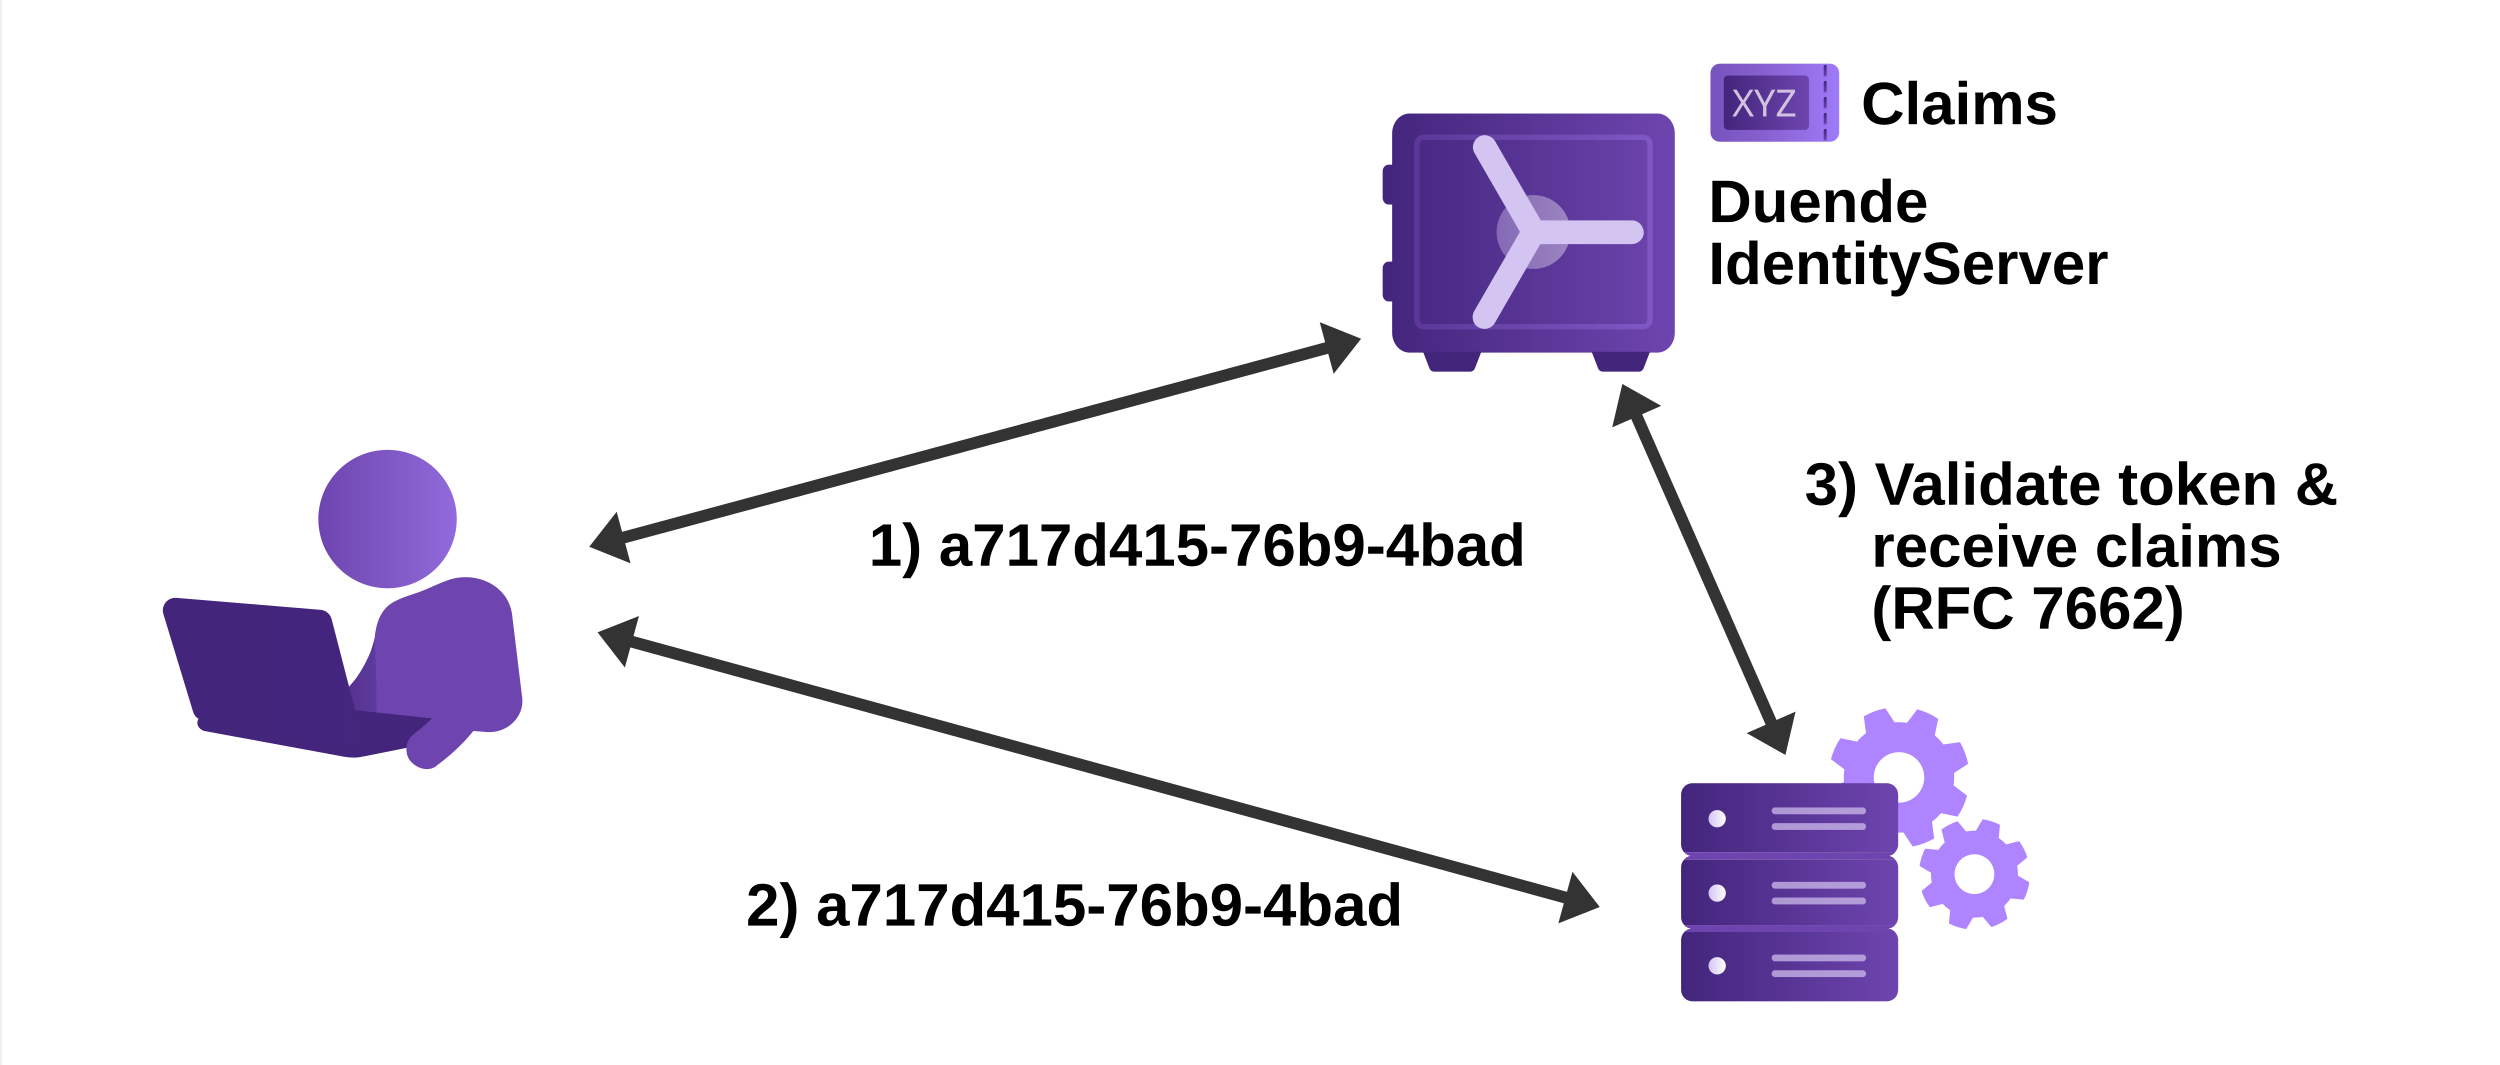
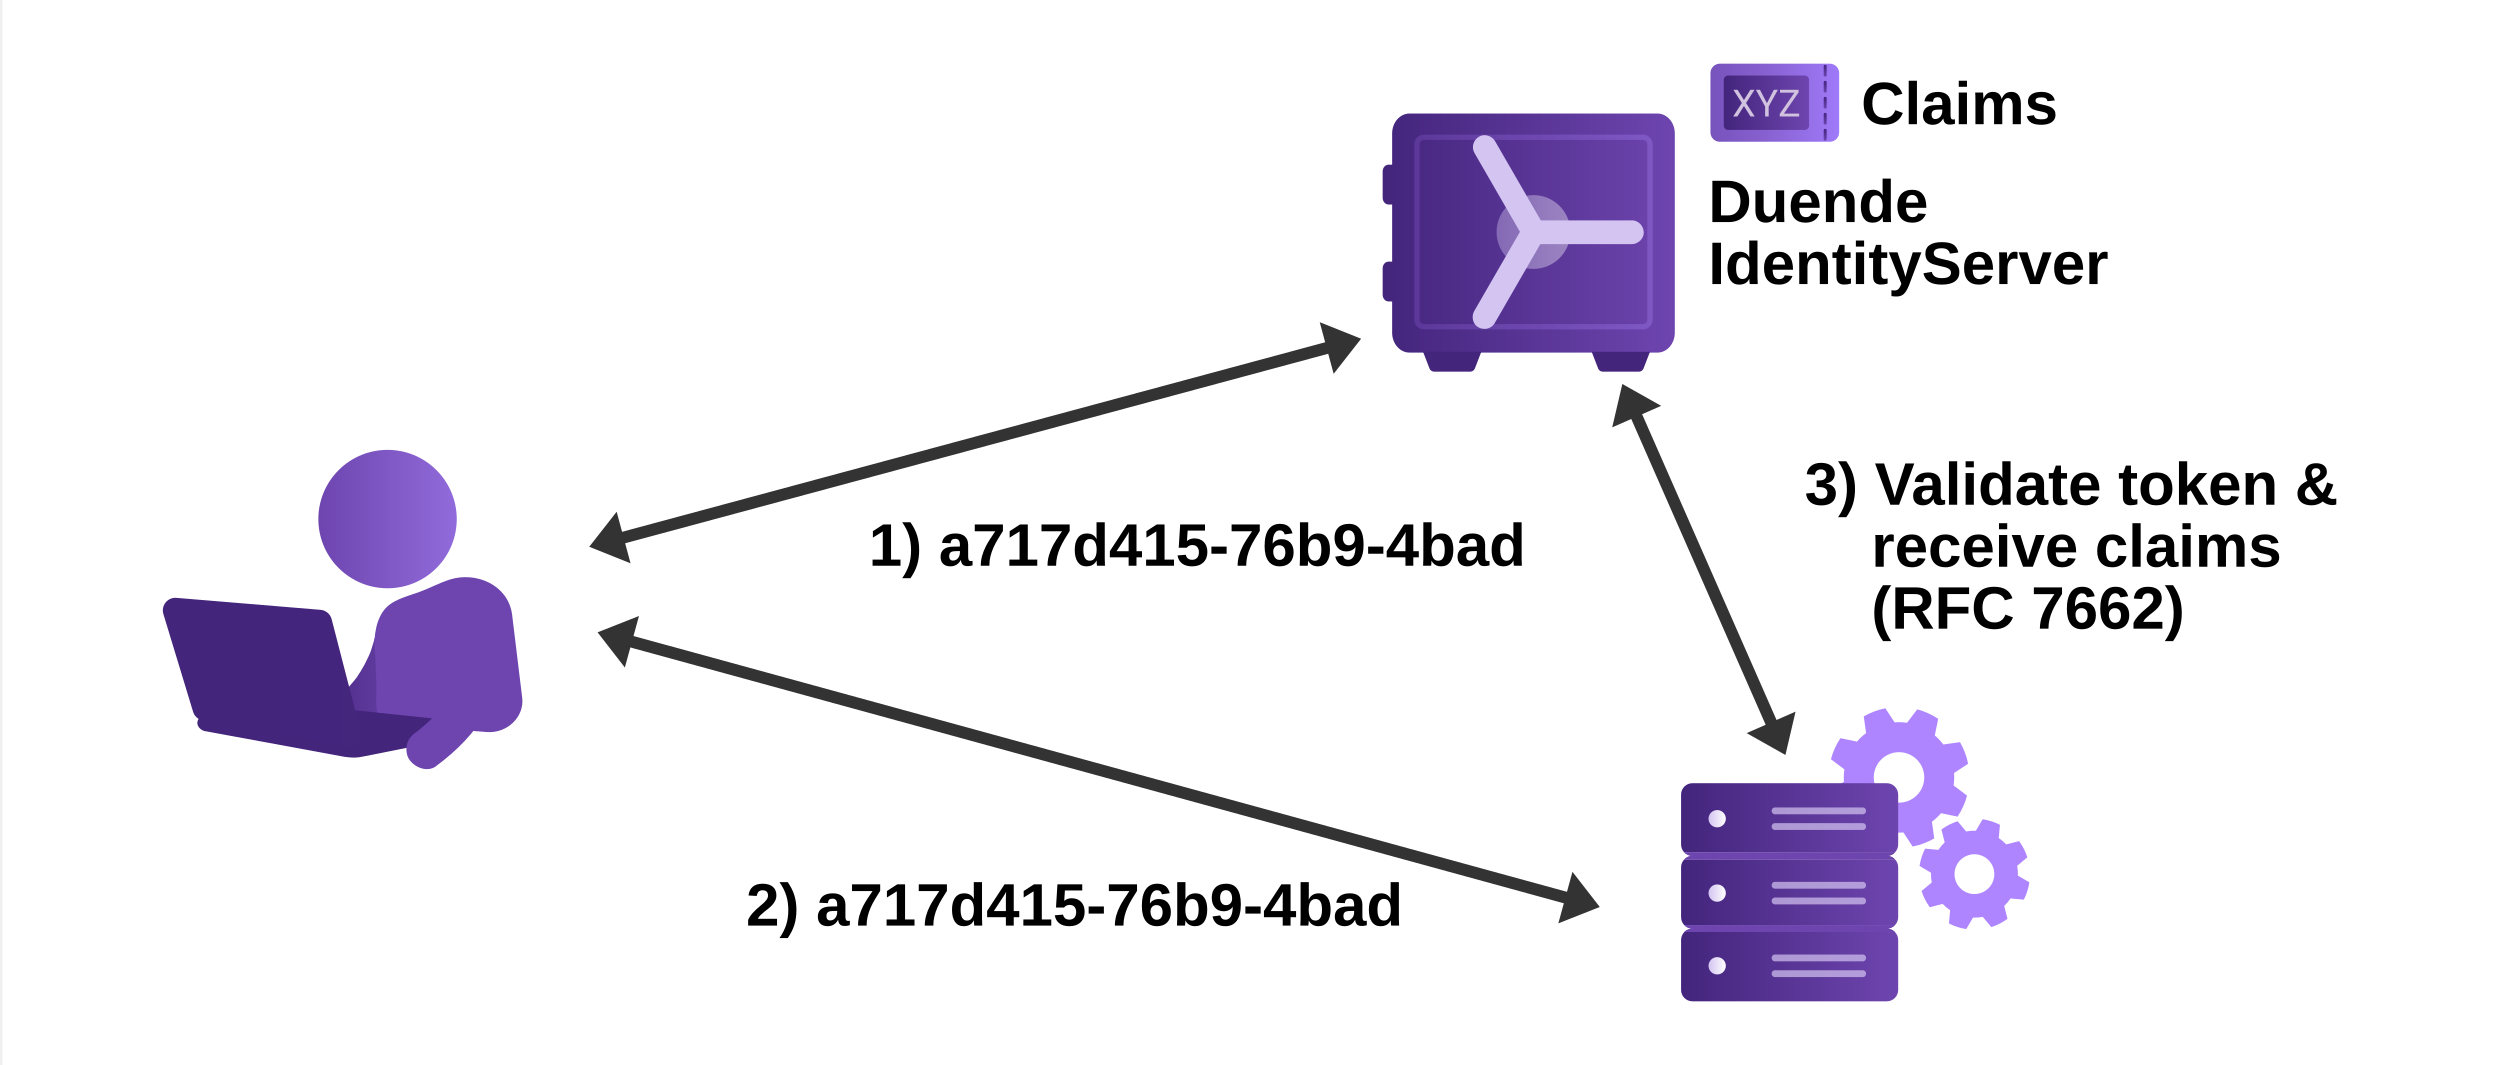
<svg xmlns="http://www.w3.org/2000/svg" width="100%" height="100%" viewBox="0 0 2000 852" version="1.1" xml:space="preserve" style="fill-rule:evenodd;clip-rule:evenodd;stroke-linecap:round;stroke-linejoin:round;stroke-miterlimit:1.5;">
  <g id="Background" transform="matrix(1.00482,0,0,0.984815,-9.64136,-0.00224808)">
    <rect x="11.455" y="-0.148" width="1990.39" height="868.887" style="fill:white;" />
  </g>
  <g transform="matrix(2.35574,0,0,2.35574,1399.94,557.937)">
    <g id="duende-icon-server-app.svg">
      <g>
        <g transform="matrix(1,0,0,1,-23.3818,3.699)">
          <g id="uuid-0e9c71e1-35b0-44d1-910a-55119bf48193">
            <path d="M93.89,36.78C94.61,35.71 95.25,34.56 95.8,33.35C96.35,32.14 96.79,30.9 97.12,29.65L92.55,26.19C92.76,24.78 92.81,23.36 92.7,21.97L97.48,18.83C96.97,16.25 96.04,13.78 94.72,11.5L89.05,12.28C88.22,11.16 87.25,10.13 86.16,9.2L87.32,3.58C86.25,2.86 85.1,2.22 83.89,1.67C82.68,1.12 81.44,0.68 80.19,0.35L76.73,4.92C75.32,4.71 73.9,4.66 72.51,4.77L69.37,-0.01C66.79,0.5 64.32,1.43 62.04,2.75L62.82,8.42C61.7,9.25 60.67,10.22 59.74,11.31L54.12,10.15C53.4,11.22 52.76,12.37 52.21,13.58C51.66,14.79 51.22,16.03 50.89,17.28L55.46,20.74C55.25,22.15 55.2,23.57 55.31,24.96L50.53,28.1C51.04,30.68 51.97,33.15 53.29,35.43L58.96,34.65C59.79,35.77 60.76,36.8 61.85,37.73L60.69,43.35C61.76,44.07 62.91,44.71 64.12,45.26C65.33,45.81 66.57,46.25 67.82,46.58L71.28,42.01C72.69,42.22 74.11,42.27 75.5,42.16L78.64,46.94C81.22,46.43 83.69,45.5 85.97,44.18L85.19,38.51C86.31,37.68 87.34,36.71 88.27,35.62L93.89,36.78ZM70.47,31.28C66.16,29.32 64.25,24.24 66.2,19.93C68.15,15.62 73.24,13.71 77.55,15.66C81.86,17.62 83.77,22.7 81.82,27.01C79.86,31.32 74.78,33.23 70.47,31.28Z" style="fill:rgb(166,120,255);fill-opacity:0.9;fill-rule:nonzero;" />
            <path d="M116.38,64.98C116.85,64.07 117.25,63.12 117.57,62.12C117.89,61.12 118.12,60.11 118.28,59.11L114.39,56.81C114.43,55.69 114.34,54.57 114.13,53.49L117.6,50.6C116.97,48.63 116.02,46.77 114.79,45.1L110.42,46.22C109.67,45.41 108.82,44.69 107.88,44.07L108.29,39.57C107.38,39.1 106.43,38.7 105.43,38.38C104.43,38.06 103.42,37.83 102.42,37.67L100.12,41.56C99,41.52 97.88,41.61 96.8,41.82L93.91,38.35C91.94,38.98 90.08,39.93 88.41,41.16L89.53,45.53C88.72,46.28 88,47.13 87.38,48.07L82.88,47.66C82.41,48.57 82.01,49.52 81.69,50.52C81.37,51.52 81.14,52.53 80.98,53.53L84.87,55.83C84.83,56.95 84.92,58.07 85.13,59.15L81.66,62.04C82.29,64.01 83.24,65.87 84.47,67.54L88.84,66.42C89.59,67.23 90.44,67.95 91.38,68.57L90.97,73.07C91.88,73.54 92.83,73.94 93.83,74.26C94.83,74.58 95.84,74.81 96.84,74.97L99.14,71.08C100.26,71.12 101.38,71.03 102.46,70.82L105.35,74.29C107.32,73.66 109.18,72.71 110.85,71.48L109.73,67.11C110.54,66.36 111.26,65.51 111.88,64.57L116.38,64.98ZM97.54,62.75C93.99,61.6 92.04,57.79 93.19,54.24C94.34,50.69 98.15,48.74 101.7,49.89C105.25,51.04 107.2,54.85 106.05,58.4C104.9,61.95 101.09,63.9 97.54,62.75Z" style="fill:rgb(166,120,255);fill-opacity:0.9;fill-rule:nonzero;" />
          </g>
          <path d="M0,53.98L0,70.95C0,72 0.42,72.95 1.11,73.65L72.62,73.65C73.3,72.95 73.73,72 73.73,70.95L73.73,53.98C73.73,52.93 73.31,51.98 72.62,51.28L1.11,51.28C0.43,51.98 0,52.93 0,53.98Z" style="fill:url(#_Linear1);fill-rule:nonzero;" />
          <path d="M0,78.67L0,95.64C0,97.77 1.73,99.5 3.86,99.5L69.87,99.5C72,99.5 73.73,97.77 73.73,95.64L73.73,78.67C73.73,77.62 73.31,76.67 72.62,75.97L1.11,75.97C0.43,76.67 0,77.62 0,78.67Z" style="fill:url(#_Linear2);fill-rule:nonzero;" />
          <path d="M73.72,29.29C73.72,27.16 71.99,25.43 69.86,25.43L3.86,25.43C1.73,25.43 0,27.16 0,29.29L0,46.26C0,47.31 0.42,48.26 1.11,48.96L72.62,48.96C73.3,48.26 73.73,47.31 73.73,46.26L73.73,29.29L73.72,29.29Z" style="fill:url(#_Linear3);fill-rule:nonzero;" />
          <path d="M3.86,50.12C2.78,50.12 1.81,50.56 1.11,51.28L72.62,51.28C71.92,50.57 70.95,50.12 69.87,50.12C70.95,50.12 71.92,49.68 72.62,48.96L1.11,48.96C1.81,49.67 2.78,50.12 3.86,50.12Z" style="fill:url(#_Linear4);fill-rule:nonzero;" />
          <path d="M3.86,50.12C2.78,50.12 1.81,50.56 1.11,51.28L72.62,51.28C71.92,50.57 70.95,50.12 69.87,50.12C70.95,50.12 71.92,49.68 72.62,48.96L1.11,48.96C1.81,49.67 2.78,50.12 3.86,50.12Z" style="fill:rgb(110,69,175);fill-rule:nonzero;" />
          <path d="M3.86,74.81C2.78,74.81 1.81,75.25 1.11,75.97L72.62,75.97C71.92,75.26 70.95,74.81 69.87,74.81C70.95,74.81 71.92,74.37 72.62,73.65L1.11,73.65C1.81,74.36 2.78,74.81 3.86,74.81Z" style="fill:url(#_Linear5);fill-rule:nonzero;" />
          <path d="M3.86,74.81C2.78,74.81 1.81,75.25 1.11,75.97L72.62,75.97C71.92,75.26 70.95,74.81 69.87,74.81C70.95,74.81 71.92,74.37 72.62,73.65L1.11,73.65C1.81,74.36 2.78,74.81 3.86,74.81Z" style="fill:rgb(110,69,175);fill-rule:nonzero;" />
          <g>
            <circle cx="12.26" cy="37.49" r="2.94" style="fill:url(#_Linear6);" />
            <circle cx="12.26" cy="62.75" r="2.94" style="fill:url(#_Linear7);" />
            <circle cx="12.26" cy="87.44" r="2.94" style="fill:url(#_Linear8);" />
          </g>
          <g opacity="0.7">
            <path d="M31.88,35.98L61.7,35.98C63.19,35.98 63.19,33.67 61.7,33.67L31.88,33.67C30.39,33.67 30.39,35.98 31.88,35.98Z" style="fill:url(#_Linear9);fill-rule:nonzero;" />
            <path d="M31.88,41.31L61.7,41.31C63.19,41.31 63.19,39 61.7,39L31.88,39C30.39,39 30.39,41.31 31.88,41.31Z" style="fill:url(#_Linear10);fill-rule:nonzero;" />
          </g>
          <g opacity="0.7">
            <path d="M31.88,61.24L61.7,61.24C63.19,61.24 63.19,58.93 61.7,58.93L31.88,58.93C30.39,58.93 30.39,61.24 31.88,61.24Z" style="fill:url(#_Linear11);fill-rule:nonzero;" />
            <path d="M31.88,66.58L61.7,66.58C63.19,66.58 63.19,64.27 61.7,64.27L31.88,64.27C30.39,64.27 30.39,66.58 31.88,66.58Z" style="fill:url(#_Linear12);fill-rule:nonzero;" />
          </g>
          <g opacity="0.7">
            <path d="M31.88,85.93L61.7,85.93C63.19,85.93 63.19,83.62 61.7,83.62L31.88,83.62C30.39,83.62 30.39,85.93 31.88,85.93Z" style="fill:url(#_Linear13);fill-rule:nonzero;" />
            <path d="M31.88,91.27L61.7,91.27C63.19,91.27 63.19,88.96 61.7,88.96L31.88,88.96C30.39,88.96 30.39,91.27 31.88,91.27Z" style="fill:url(#_Linear14);fill-rule:nonzero;" />
          </g>
        </g>
        <g transform="matrix(0.424495,0,0,0.424495,-600.342,-230.686)">
          <g transform="matrix(1,0,0,1,-20,8.71655)">
            <g transform="matrix(48,0,0,48,1680.66,76.1463)">
                        </g>
            <text x="1523.26px" y="76.146px" style="font-family:'Arial-BoldMT', 'Arial', sans-serif;font-weight:700;font-size:48px;">Claims</text>
          </g>
          <g transform="matrix(1,0,0,1,1382.68,36.4531)">
            <path d="M102.97,7.5L102.97,54.96C102.97,59.099 99.609,62.46 95.47,62.46L7.5,62.46C3.361,62.46 0,59.099 0,54.96L0,7.5C0,3.361 3.361,0 7.5,0L95.47,0C99.609,0 102.97,3.361 102.97,7.5Z" style="fill:url(#_Linear15);" />
            <path d="M78.861,12.95L78.861,49.51C78.861,51.442 77.293,53.01 75.361,53.01L14.153,53.01C12.221,53.01 10.653,51.442 10.653,49.51L10.653,12.95C10.653,11.018 12.221,9.45 14.153,9.45L75.361,9.45C77.293,9.45 78.861,11.018 78.861,12.95Z" style="fill:url(#_Linear16);" />
            <path d="M92.971,2.069L92.971,9.149C92.971,9.806 92.438,10.339 91.781,10.339L91.761,10.339C91.104,10.339 90.571,9.806 90.571,9.149L90.571,2.069C90.571,1.412 91.104,0.879 91.761,0.879L91.781,0.879C92.438,0.879 92.971,1.412 92.971,2.069Z" style="fill:url(#_Linear17);" />
            <path d="M92.972,14.88L92.972,21.96C92.972,22.617 92.439,23.15 91.782,23.15L91.762,23.15C91.105,23.15 90.572,22.617 90.572,21.96L90.572,14.88C90.572,14.223 91.105,13.69 91.762,13.69L91.782,13.69C92.439,13.69 92.972,14.223 92.972,14.88Z" style="fill:url(#_Linear18);" />
            <path d="M92.972,27.69L92.972,34.77C92.972,35.427 92.439,35.96 91.782,35.96L91.762,35.96C91.105,35.96 90.572,35.427 90.572,34.77L90.572,27.69C90.572,27.033 91.105,26.5 91.762,26.5L91.782,26.5C92.439,26.5 92.972,27.033 92.972,27.69Z" style="fill:url(#_Linear19);" />
            <path d="M92.971,40.501L92.971,47.581C92.971,48.238 92.438,48.771 91.781,48.771L91.761,48.771C91.104,48.771 90.571,48.238 90.571,47.581L90.571,40.501C90.571,39.844 91.104,39.311 91.761,39.311L91.781,39.311C92.438,39.311 92.971,39.844 92.971,40.501Z" style="fill:url(#_Linear20);" />
            <path d="M92.972,53.312L92.972,60.392C92.972,61.049 92.439,61.582 91.782,61.582L91.762,61.582C91.105,61.582 90.572,61.049 90.572,60.392L90.572,53.312C90.572,52.655 91.105,52.122 91.762,52.122L91.782,52.122C92.439,52.122 92.972,52.655 92.972,53.312Z" style="fill:url(#_Linear21);" />
            <g transform="matrix(1,0,0,1,17.35,42.217)">
              <g>
-                 <text x="0px" y="0px" style="font-family:'Heebo-Regular', 'Heebo';font-size:30px;fill:rgb(209,194,223);">XYZ</text>
+                 <text x="0px" y="0px" style="font-family:'Roboto-Regular', 'Roboto', 'Arial', sans-serif;font-size:30px;fill:rgb(209,194,223);">XYZ</text>
              </g>
            </g>
          </g>
        </g>
        <g transform="matrix(0.424495,0,0,0.424495,-622.214,-224.914)">
          <text x="1432.52px" y="149.557px" style="font-family:'Arial-BoldMT', 'Arial', sans-serif;font-weight:700;font-size:48px;">Duende</text>
          <g transform="matrix(48,0,0,48,1752.65,199.127)">
                    </g>
          <text x="1432.52px" y="199.127px" style="font-family:'Arial-BoldMT', 'Arial', sans-serif;font-weight:700;font-size:48px;">IdentityServer</text>
        </g>
        <g transform="matrix(0.432884,0.0190821,0.0190821,0.467899,-628.465,-275.343)">
          <path d="M1338.21,306.404L1454.5,570.921" style="fill:none;" />
          <g transform="matrix(0.982386,-0.0400643,-0.0400643,0.908871,75.5071,79.2068)">
            <path d="M1328.91,324.677L1297.87,307.189L1289.77,341.882L1328.91,324.677Z" style="fill:rgb(51,51,51);" />
            <path d="M1436.45,569.287L1428.35,603.98L1397.31,586.493L1436.45,569.287Z" style="fill:rgb(51,51,51);" />
            <path d="M1307.05,328.061C1331,382.548 1395.22,528.621 1419.17,583.108" style="fill:none;stroke:rgb(51,51,51);stroke-width:9.5px;" />
          </g>
        </g>
        <g transform="matrix(0.442362,-0.00481643,-0.00481643,0.425793,-622.357,-220.055)">
          <path d="M520.212,402.577L1111.04,243.308" style="fill:none;" />
          <g transform="matrix(0.959728,0.0108561,0.0108561,0.997074,63.0776,-38.7098)">
            <path d="M493.323,409.393L471.369,437.449L504.45,450.67L493.323,409.393Z" style="fill:rgb(51,51,51);" />
            <path d="M1055.79,257.77L1088.88,270.99L1066.92,299.046L1055.79,257.77Z" style="fill:rgb(51,51,51);" />
            <path d="M493.383,431.515C589.38,405.637 970.863,302.802 1066.86,276.925" style="fill:none;stroke:rgb(51,51,51);stroke-width:9.5px;" />
          </g>
        </g>
        <g transform="matrix(0.505366,0.215872,-0.22412,0.372581,-561.971,-294.936)">
          <path d="M526.983,426.943L1151.09,315.671" style="fill:none;" />
          <g transform="matrix(0.668265,-0.387189,0.401984,0.906428,4.17039,153.51)">
            <path d="M511.186,492.781L478.05,505.863L499.887,534.01L511.186,492.781Z" style="fill:rgb(51,51,51);" />
            <path d="M1257.97,697.434L1279.81,725.581L1246.67,738.664L1257.97,697.434Z" style="fill:rgb(51,51,51);" />
            <path d="M500.039,511.889C614.7,543.311 1143.15,688.133 1257.82,719.555" style="fill:none;stroke:rgb(51,51,51);stroke-width:9.5px;" />
          </g>
        </g>
        <g transform="matrix(0.424495,0,0,0.424495,-611.362,-235.413)">
          <g transform="matrix(48,0,0,48,1260.91,449.239)">
                    </g>
          <text x="735.303px" y="449.239px" style="font-family:'Arial-BoldMT', 'Arial', sans-serif;font-weight:700;font-size:48px;">1) a717d415-76b9-4bad</text>
        </g>
        <g transform="matrix(0.424495,0,0,0.424495,-653.044,-113.208)">
          <g transform="matrix(48,0,0,48,1260.91,449.239)">
                    </g>
          <text x="735.303px" y="449.239px" style="font-family:'Arial-BoldMT', 'Arial', sans-serif;font-weight:700;font-size:48px;">2) a717d415-76b9-4bad</text>
        </g>
        <g transform="matrix(0.424495,0,0,0.424495,-596.83,-225.804)">
          <text x="1449.75px" y="377.792px" style="font-family:'Arial-BoldMT', 'Arial', sans-serif;font-weight:700;font-size:48px;">3) V<tspan x="1535.14px 1561.83px " y="377.792px 377.792px ">al</tspan>idate token &amp;</text>
          <text x="1503.1px" y="427.362px" style="font-family:'Arial-BoldMT', 'Arial', sans-serif;font-weight:700;font-size:48px;">receive claims</text>
          <g transform="matrix(48,0,0,48,1753.83,476.932)">
                    </g>
          <text x="1503.1px" y="476.932px" style="font-family:'Arial-BoldMT', 'Arial', sans-serif;font-weight:700;font-size:48px;">(RFC 7662)</text>
        </g>
        <g transform="matrix(0.902042,0,0,0.902042,-124.732,-198.285)">
          <path d="M103.46,0L10.12,0C6.5,0 3.58,3.36 3.58,7.5L3.58,19.25L2.22,19.25C1,19.25 0.01,20.39 0.01,21.79L0.01,31.71C0.01,33.11 1,34.25 2.22,34.25L3.58,34.25L3.58,55.75L2.22,55.75C1,55.75 0.01,56.89 0.01,58.29L0.01,68.21C0.01,69.61 1,70.75 2.22,70.75L3.58,70.75L3.58,82.5C3.58,86.64 6.51,90 10.12,90L103.46,90C107.07,90 110,86.64 110,82.5L110,7.5C110,3.36 107.07,0 103.46,0Z" style="fill:url(#_Linear22);fill-rule:nonzero;" />
          <path d="M17.64,95.97C17.92,96.7 18.63,97.18 19.41,97.18L32.96,97.18C33.74,97.18 34.45,96.7 34.73,95.97L37.16,89.68L15.21,89.68L17.64,95.97Z" style="fill:rgb(67,37,124);fill-rule:nonzero;" />
          <path d="M78.7,89.69L81.13,95.98C81.41,96.71 82.12,97.19 82.9,97.19L96.45,97.19C97.23,97.19 97.94,96.71 98.22,95.98L100.65,89.69L78.69,89.69L78.7,89.69Z" style="fill:rgb(67,37,124);fill-rule:nonzero;" />
          <path d="M100.65,11.565L100.65,77.635C100.65,79.089 99.469,80.27 98.015,80.27L15.555,80.27C14.101,80.27 12.92,79.089 12.92,77.635L12.92,11.565C12.92,10.111 14.101,8.93 15.555,8.93L98.015,8.93C99.469,8.93 100.65,10.111 100.65,11.565Z" style="fill:none;stroke:url(#_Linear23);stroke-width:2px;stroke-linecap:butt;stroke-linejoin:miter;stroke-miterlimit:10;" />
          <circle cx="56.79" cy="44.6" r="13.89" style="fill:url(#_Linear24);" />
          <path d="M93.81,40.23L59.55,40.23C57.96,37.48 56.37,34.72 54.78,31.97C51.4,26.11 48.01,20.24 44.63,14.38C43.86,13.04 43.08,11.7 42.31,10.36C41.14,8.33 38.21,7.45 36.19,8.75C34.14,10.07 33.33,12.7 34.58,14.87C36.69,18.53 38.8,22.19 40.92,25.85C44.3,31.71 47.69,37.58 51.07,43.44C51.28,43.8 51.49,44.17 51.7,44.53C50.11,47.28 48.52,50.03 46.94,52.78C43.56,58.64 40.17,64.51 36.79,70.37C36.02,71.71 35.24,73.05 34.47,74.39C33.3,76.42 33.93,79.38 36.08,80.51C38.22,81.64 40.95,81.07 42.2,78.9C44.31,75.24 46.42,71.58 48.54,67.92C51.92,62.06 55.31,56.19 58.69,50.33C58.91,49.94 59.14,49.56 59.36,49.17L93.83,49.17C96.17,49.17 98.41,47.11 98.31,44.69C98.2,42.27 96.34,40.21 93.83,40.21L93.81,40.23Z" style="fill:url(#_Linear25);fill-rule:nonzero;" />
        </g>
        <g transform="matrix(1.11591,0,0,1.11591,-538.973,-84.0704)">
          <path d="M52.15,87.51C57.53,84.76 61.59,84.57 65.62,80.07C71.13,73.92 74.8,66.39 76.58,58.34C77.26,55.28 75.3,51.73 72.09,51.14C68.88,50.55 65.62,52.35 64.89,55.63C64.46,57.56 63.89,59.41 63.28,61.29C63.13,61.72 63.17,61.6 63.42,60.93C63.3,61.24 63.18,61.54 63.05,61.84C62.88,62.24 62.71,62.64 62.53,63.03C62.18,63.8 61.81,64.55 61.41,65.3C60.66,66.72 59.81,68.08 58.9,69.4C58.17,70.46 59.64,68.46 58.9,69.38C58.66,69.68 58.44,69.98 58.2,70.27C57.7,70.89 57.17,71.5 56.63,72.1C55.63,73.19 54.58,74.23 53.47,75.21C53.21,75.44 52.95,75.66 52.69,75.88C51.85,76.6 53.77,75.05 52.83,75.76C52.31,76.16 51.79,76.56 51.25,76.95C49.21,78.42 47.06,79.7 44.82,80.84C42.01,82.27 42.13,83.08 43.85,85.6C45.82,88.47 49.12,89.04 52.12,87.52L52.15,87.51Z" style="fill:url(#_Linear26);fill-rule:nonzero;" />
          <g transform="matrix(0.707107,-0.707107,0.707107,0.707107,5.14,54.53)">
            <circle cx="68.39" cy="21.06" r="21.06" style="fill:url(#_Linear27);" />
          </g>
          <path d="M109.36,75.4L106.28,50.02C105.02,41.05 95.29,36.93 87.3,39.48C84.17,40.48 81.25,42.07 78.17,43.21C74.34,44.63 69.49,45.58 67.01,49.17C64.45,52.89 64.1,58.21 64.63,62.55C64.67,62.87 64.7,63.18 64.71,63.5C64.81,66.1 64.92,68.69 65.02,71.29C65.13,74.07 64.35,80.23 66.27,82.33C67.06,83.19 68.28,83.49 69.45,83.58C79.14,84.29 88.83,85.1 98.51,85.87C104.8,86.37 110.08,81.28 109.37,75.4L109.36,75.4Z" style="fill:url(#_Linear28);fill-rule:nonzero;" />
          <path d="M90.51,82.62L43.38,77.66C41.5,77.44 37.64,77.42 32.75,78.26L11.89,80.96C9.81,82.21 10.13,84.59 12.5,85.53L55.26,93.41C57.89,93.77 59.08,93.74 61.08,93.3L91.55,87.21C93.61,85.86 93.06,83.41 90.51,82.6L90.51,82.62Z" style="fill:url(#_Linear29);fill-rule:nonzero;" />
          <path d="M55.72,89.94L12.21,82.37C10.79,82.12 9.63,81.1 9.21,79.71L0.17,49.96C-0.62,47.38 1.45,44.81 4.14,45.04L47.99,48.68C49.61,48.81 50.97,49.96 51.38,51.54L60.07,85.22C60.76,87.91 58.45,90.42 55.71,89.94L55.72,89.94Z" style="fill:url(#_Linear30);fill-rule:nonzero;" />
          <path d="M83.16,96.24C89.57,91.51 95.2,85.82 99.07,78.79C103.84,70.12 105.62,60.13 104.8,50.31C104.54,47.19 102.07,44.21 98.69,44.42C95.62,44.61 92.52,47.19 92.8,50.53C92.99,52.8 93.06,55.09 92.96,57.37C92.93,57.99 92.89,58.62 92.84,59.24C92.81,59.6 92.77,61.05 92.83,59.51C92.79,60.54 92.52,61.61 92.32,62.62C91.9,64.7 91.33,66.75 90.59,68.75C90.5,69 90.4,69.26 90.3,69.51C90.65,68.64 90.7,68.52 90.45,69.14C90.29,69.5 90.13,69.87 89.97,70.23C89.56,71.11 89.12,71.98 88.65,72.84C87.78,74.43 86.78,75.93 85.74,77.41C85.12,78.29 86.63,76.29 85.59,77.61C85.37,77.89 85.14,78.16 84.92,78.44C84.36,79.11 83.78,79.76 83.19,80.4C82.09,81.58 80.92,82.7 79.71,83.77C79.15,84.26 78.59,84.74 78.01,85.21C76.78,86.21 78.83,84.6 78.01,85.21C77.69,85.45 77.37,85.69 77.05,85.93C75.73,86.9 74.72,87.96 74.3,89.61C73.94,91.04 74.13,92.9 74.95,94.16C76.58,96.66 80.48,98.25 83.17,96.26L83.16,96.24Z" style="fill:url(#_Linear31);fill-rule:nonzero;" />
        </g>
      </g>
    </g>
  </g>
  <g id="duende-icon-vault.svg">
    </g>
  <g id="duende-icon-user.svg">
    </g>
  <defs>
    <linearGradient id="_Linear1" x1="0" y1="0" x2="1" y2="0" gradientUnits="userSpaceOnUse" gradientTransform="matrix(73.72,0,0,73.72,0,62.46)">
      <stop offset="0" style="stop-color:rgb(67,37,124);stop-opacity:1" />
      <stop offset="1" style="stop-color:rgb(110,69,175);stop-opacity:1" />
    </linearGradient>
    <linearGradient id="_Linear2" x1="0" y1="0" x2="1" y2="0" gradientUnits="userSpaceOnUse" gradientTransform="matrix(73.73,0,0,73.73,0,2140.26)">
      <stop offset="0" style="stop-color:rgb(67,37,124);stop-opacity:1" />
      <stop offset="1" style="stop-color:rgb(110,69,175);stop-opacity:1" />
    </linearGradient>
    <linearGradient id="_Linear3" x1="0" y1="0" x2="1" y2="0" gradientUnits="userSpaceOnUse" gradientTransform="matrix(73.73,0,0,73.73,0,900.746)">
      <stop offset="0" style="stop-color:rgb(67,37,124);stop-opacity:1" />
      <stop offset="1" style="stop-color:rgb(110,69,175);stop-opacity:1" />
    </linearGradient>
    <linearGradient id="_Linear4" x1="0" y1="0" x2="1" y2="0" gradientUnits="userSpaceOnUse" gradientTransform="matrix(73.72,0,0,73.72,0,50.12)">
      <stop offset="0" style="stop-color:rgb(110,69,175);stop-opacity:1" />
      <stop offset="0.3" style="stop-color:rgb(107,66,171);stop-opacity:1" />
      <stop offset="0.56" style="stop-color:rgb(97,60,160);stop-opacity:1" />
      <stop offset="0.81" style="stop-color:rgb(82,48,142);stop-opacity:1" />
      <stop offset="1" style="stop-color:rgb(67,37,124);stop-opacity:1" />
    </linearGradient>
    <linearGradient id="_Linear5" x1="0" y1="0" x2="1" y2="0" gradientUnits="userSpaceOnUse" gradientTransform="matrix(5271.72,0,0,5271.72,1.11,247.209)">
      <stop offset="0" style="stop-color:rgb(110,69,175);stop-opacity:1" />
      <stop offset="0.3" style="stop-color:rgb(107,66,171);stop-opacity:1" />
      <stop offset="0.56" style="stop-color:rgb(97,60,160);stop-opacity:1" />
      <stop offset="0.81" style="stop-color:rgb(82,48,142);stop-opacity:1" />
      <stop offset="1" style="stop-color:rgb(67,37,124);stop-opacity:1" />
    </linearGradient>
    <linearGradient id="_Linear6" x1="0" y1="0" x2="1" y2="0" gradientUnits="userSpaceOnUse" gradientTransform="matrix(5.88,0,0,5.88,9.32,37.49)">
      <stop offset="0" style="stop-color:rgb(211,196,241);stop-opacity:1" />
      <stop offset="1" style="stop-color:white;stop-opacity:1" />
    </linearGradient>
    <linearGradient id="_Linear7" x1="0" y1="0" x2="1" y2="0" gradientUnits="userSpaceOnUse" gradientTransform="matrix(5.88,0,0,5.88,9.32,428.78)">
      <stop offset="0" style="stop-color:rgb(211,196,241);stop-opacity:1" />
      <stop offset="1" style="stop-color:white;stop-opacity:1" />
    </linearGradient>
    <linearGradient id="_Linear8" x1="0" y1="0" x2="1" y2="0" gradientUnits="userSpaceOnUse" gradientTransform="matrix(5.88,0,0,5.88,9.32,598.647)">
      <stop offset="0" style="stop-color:rgb(211,196,241);stop-opacity:1" />
      <stop offset="1" style="stop-color:white;stop-opacity:1" />
    </linearGradient>
    <linearGradient id="_Linear9" x1="0" y1="0" x2="1" y2="0" gradientUnits="userSpaceOnUse" gradientTransform="matrix(955.88,0,0,955.88,1052.68,114.104)">
      <stop offset="0" style="stop-color:rgb(211,196,241);stop-opacity:1" />
      <stop offset="1" style="stop-color:white;stop-opacity:1" />
    </linearGradient>
    <linearGradient id="_Linear10" x1="0" y1="0" x2="1" y2="0" gradientUnits="userSpaceOnUse" gradientTransform="matrix(955.88,0,0,955.88,1052.68,131.77)">
      <stop offset="0" style="stop-color:rgb(211,196,241);stop-opacity:1" />
      <stop offset="1" style="stop-color:white;stop-opacity:1" />
    </linearGradient>
    <linearGradient id="_Linear11" x1="0" y1="0" x2="1" y2="0" gradientUnits="userSpaceOnUse" gradientTransform="matrix(955.88,0,0,955.88,1052.68,197.738)">
      <stop offset="0" style="stop-color:rgb(211,196,241);stop-opacity:1" />
      <stop offset="1" style="stop-color:white;stop-opacity:1" />
    </linearGradient>
    <linearGradient id="_Linear12" x1="0" y1="0" x2="1" y2="0" gradientUnits="userSpaceOnUse" gradientTransform="matrix(955.88,0,0,955.88,1052.68,215.39)">
      <stop offset="0" style="stop-color:rgb(211,196,241);stop-opacity:1" />
      <stop offset="1" style="stop-color:white;stop-opacity:1" />
    </linearGradient>
    <linearGradient id="_Linear13" x1="0" y1="0" x2="1" y2="0" gradientUnits="userSpaceOnUse" gradientTransform="matrix(955.88,0,0,955.88,1052.68,279.439)">
      <stop offset="0" style="stop-color:rgb(211,196,241);stop-opacity:1" />
      <stop offset="1" style="stop-color:white;stop-opacity:1" />
    </linearGradient>
    <linearGradient id="_Linear14" x1="0" y1="0" x2="1" y2="0" gradientUnits="userSpaceOnUse" gradientTransform="matrix(955.88,0,0,955.88,1052.68,297.114)">
      <stop offset="0" style="stop-color:rgb(211,196,241);stop-opacity:1" />
      <stop offset="1" style="stop-color:white;stop-opacity:1" />
    </linearGradient>
    <linearGradient id="_Linear15" x1="0" y1="0" x2="1" y2="0" gradientUnits="userSpaceOnUse" gradientTransform="matrix(102.97,0,0,102.97,0,31.23)">
      <stop offset="0" style="stop-color:rgb(119,83,188);stop-opacity:1" />
      <stop offset="0.41" style="stop-color:rgb(135,96,207);stop-opacity:1" />
      <stop offset="1" style="stop-color:rgb(159,122,249);stop-opacity:1" />
    </linearGradient>
    <linearGradient id="_Linear16" x1="0" y1="0" x2="1" y2="0" gradientUnits="userSpaceOnUse" gradientTransform="matrix(68.208,0,0,68.208,10.653,31.23)">
      <stop offset="0" style="stop-color:rgb(67,37,124);stop-opacity:1" />
      <stop offset="1" style="stop-color:rgb(110,69,175);stop-opacity:1" />
    </linearGradient>
    <linearGradient id="_Linear17" x1="0" y1="0" x2="1" y2="0" gradientUnits="userSpaceOnUse" gradientTransform="matrix(5.79258e-16,9.46,-9.46,5.79258e-16,91.771,0.879)">
      <stop offset="0" style="stop-color:rgb(67,37,124);stop-opacity:1" />
      <stop offset="1" style="stop-color:rgb(110,69,175);stop-opacity:1" />
    </linearGradient>
    <linearGradient id="_Linear18" x1="0" y1="0" x2="1" y2="0" gradientUnits="userSpaceOnUse" gradientTransform="matrix(5.79258e-16,9.46,-9.46,5.79258e-16,91.772,13.69)">
      <stop offset="0" style="stop-color:rgb(67,37,124);stop-opacity:1" />
      <stop offset="1" style="stop-color:rgb(110,69,175);stop-opacity:1" />
    </linearGradient>
    <linearGradient id="_Linear19" x1="0" y1="0" x2="1" y2="0" gradientUnits="userSpaceOnUse" gradientTransform="matrix(-1.41245e-14,9.46,-9.46,-1.41245e-14,91.772,26.5)">
      <stop offset="0" style="stop-color:rgb(67,37,124);stop-opacity:1" />
      <stop offset="1" style="stop-color:rgb(110,69,175);stop-opacity:1" />
    </linearGradient>
    <linearGradient id="_Linear20" x1="0" y1="0" x2="1" y2="0" gradientUnits="userSpaceOnUse" gradientTransform="matrix(5.79258e-16,9.46,-9.46,5.79258e-16,91.771,39.311)">
      <stop offset="0" style="stop-color:rgb(67,37,124);stop-opacity:1" />
      <stop offset="1" style="stop-color:rgb(110,69,175);stop-opacity:1" />
    </linearGradient>
    <linearGradient id="_Linear21" x1="0" y1="0" x2="1" y2="0" gradientUnits="userSpaceOnUse" gradientTransform="matrix(5.79258e-16,9.46,-9.46,5.79258e-16,91.772,52.122)">
      <stop offset="0" style="stop-color:rgb(67,37,124);stop-opacity:1" />
      <stop offset="1" style="stop-color:rgb(110,69,175);stop-opacity:1" />
    </linearGradient>
    <linearGradient id="_Linear22" x1="0" y1="0" x2="1" y2="0" gradientUnits="userSpaceOnUse" gradientTransform="matrix(110,0,0,110,0,45)">
      <stop offset="0" style="stop-color:rgb(67,37,124);stop-opacity:1" />
      <stop offset="1" style="stop-color:rgb(110,69,175);stop-opacity:1" />
    </linearGradient>
    <linearGradient id="_Linear23" x1="0" y1="0" x2="1" y2="0" gradientUnits="userSpaceOnUse" gradientTransform="matrix(89.73,0,0,89.73,11.92,44.6)">
      <stop offset="0" style="stop-color:rgb(110,69,175);stop-opacity:0.53" />
      <stop offset="1" style="stop-color:rgb(145,107,219);stop-opacity:0.53" />
    </linearGradient>
    <linearGradient id="_Linear24" x1="0" y1="0" x2="1" y2="0" gradientUnits="userSpaceOnUse" gradientTransform="matrix(27.78,0,0,27.78,42.9,44.6)">
      <stop offset="0" style="stop-color:rgb(211,196,241);stop-opacity:0.38" />
      <stop offset="1" style="stop-color:white;stop-opacity:0.38" />
    </linearGradient>
    <linearGradient id="_Linear25" x1="0" y1="0" x2="1" y2="0" gradientUnits="userSpaceOnUse" gradientTransform="matrix(4149.52,0,0,4149.52,2216.56,3261.22)">
      <stop offset="0" style="stop-color:rgb(211,196,241);stop-opacity:1" />
      <stop offset="1" style="stop-color:white;stop-opacity:1" />
    </linearGradient>
    <linearGradient id="_Linear26" x1="0" y1="0" x2="1" y2="0" gradientUnits="userSpaceOnUse" gradientTransform="matrix(34.07,0,0,34.07,42.65,69.68)">
      <stop offset="0" style="stop-color:rgb(67,37,124);stop-opacity:1" />
      <stop offset="1" style="stop-color:rgb(110,69,175);stop-opacity:1" />
    </linearGradient>
    <linearGradient id="_Linear27" x1="0" y1="0" x2="1" y2="0" gradientUnits="userSpaceOnUse" gradientTransform="matrix(29.7904,29.7904,-29.7904,29.7904,53.5057,6.16903)">
      <stop offset="0" style="stop-color:rgb(110,69,175);stop-opacity:1" />
      <stop offset="1" style="stop-color:rgb(145,107,219);stop-opacity:1" />
    </linearGradient>
    <linearGradient id="_Linear28" x1="0" y1="0" x2="1" y2="0" gradientUnits="userSpaceOnUse" gradientTransform="matrix(2026.17,0,0,2026.17,2964.35,2978.27)">
      <stop offset="0" style="stop-color:rgb(110,69,175);stop-opacity:1" />
      <stop offset="1" style="stop-color:rgb(145,107,219);stop-opacity:1" />
    </linearGradient>
    <linearGradient id="_Linear29" x1="0" y1="0" x2="1" y2="0" gradientUnits="userSpaceOnUse" gradientTransform="matrix(6774.25,0,0,6774.25,874.676,1457.96)">
      <stop offset="0" style="stop-color:rgb(67,37,124);stop-opacity:1" />
      <stop offset="1" style="stop-color:rgb(110,69,175);stop-opacity:1" />
    </linearGradient>
    <linearGradient id="_Linear30" x1="0" y1="0" x2="1" y2="0" gradientUnits="userSpaceOnUse" gradientTransform="matrix(3623.64,0,0,3623.64,-0.00010195,3081.2)">
      <stop offset="0" style="stop-color:rgb(67,37,124);stop-opacity:1" />
      <stop offset="1" style="stop-color:rgb(110,69,175);stop-opacity:1" />
    </linearGradient>
    <linearGradient id="_Linear31" x1="0" y1="0" x2="1" y2="0" gradientUnits="userSpaceOnUse" gradientTransform="matrix(2077.41,40.7187,-40.7187,2077.41,2302.65,3767.22)">
      <stop offset="0" style="stop-color:rgb(110,69,175);stop-opacity:1" />
      <stop offset="1" style="stop-color:rgb(145,107,219);stop-opacity:1" />
    </linearGradient>
  </defs>
</svg>
